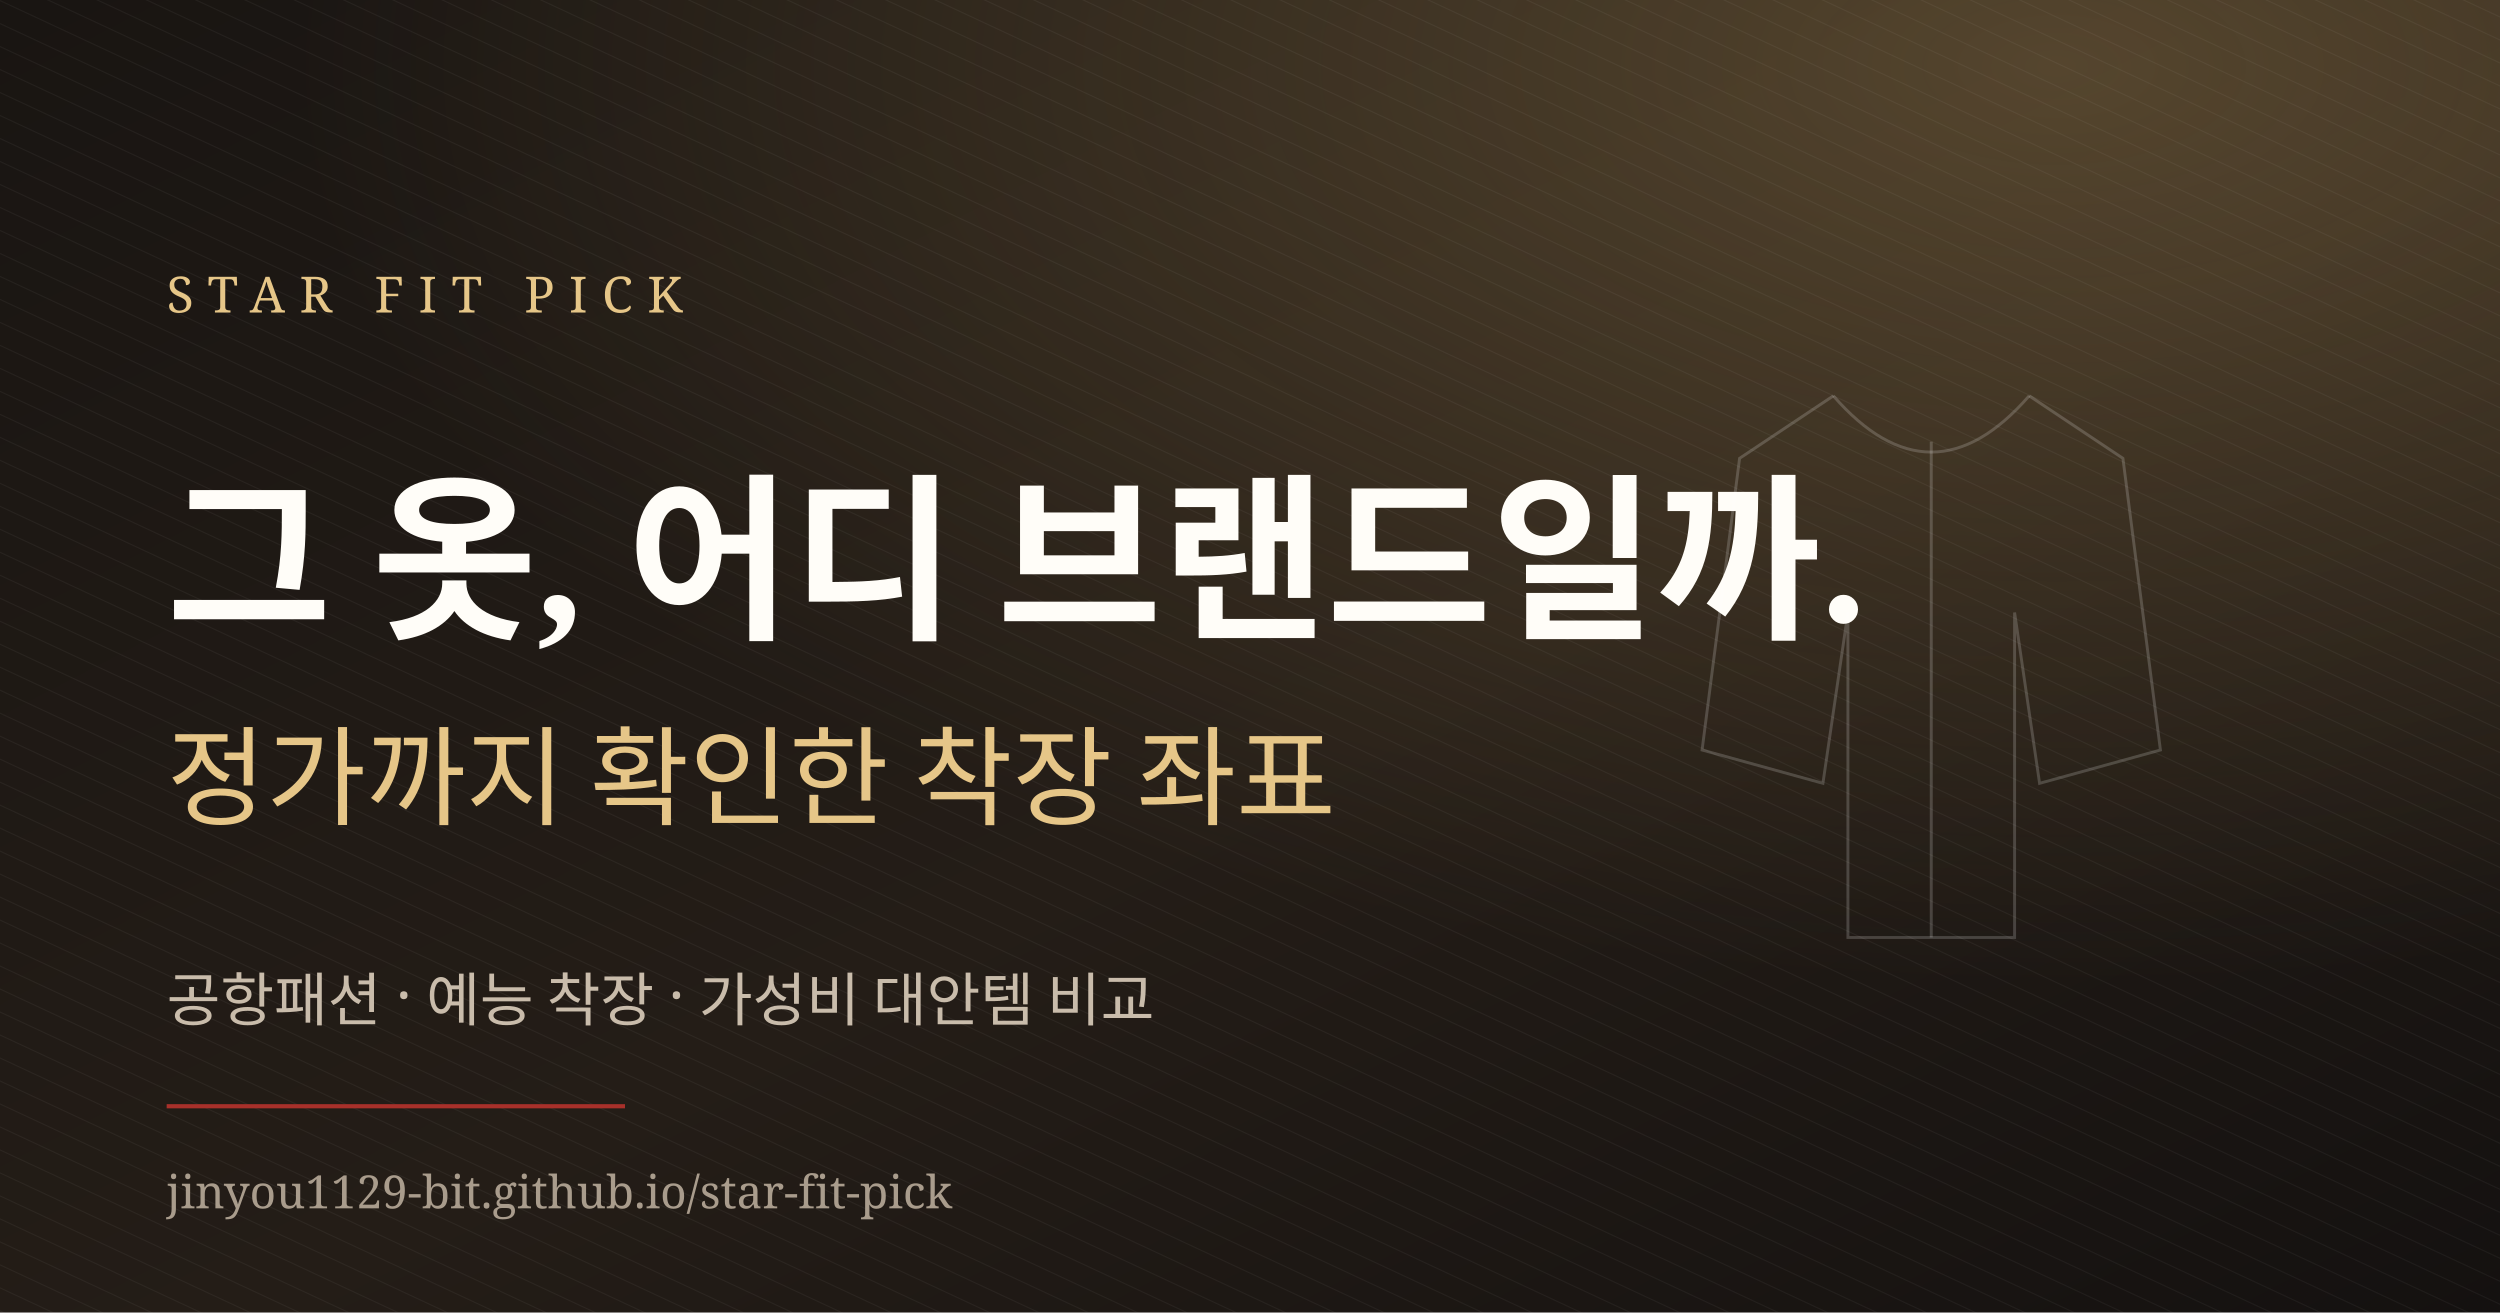
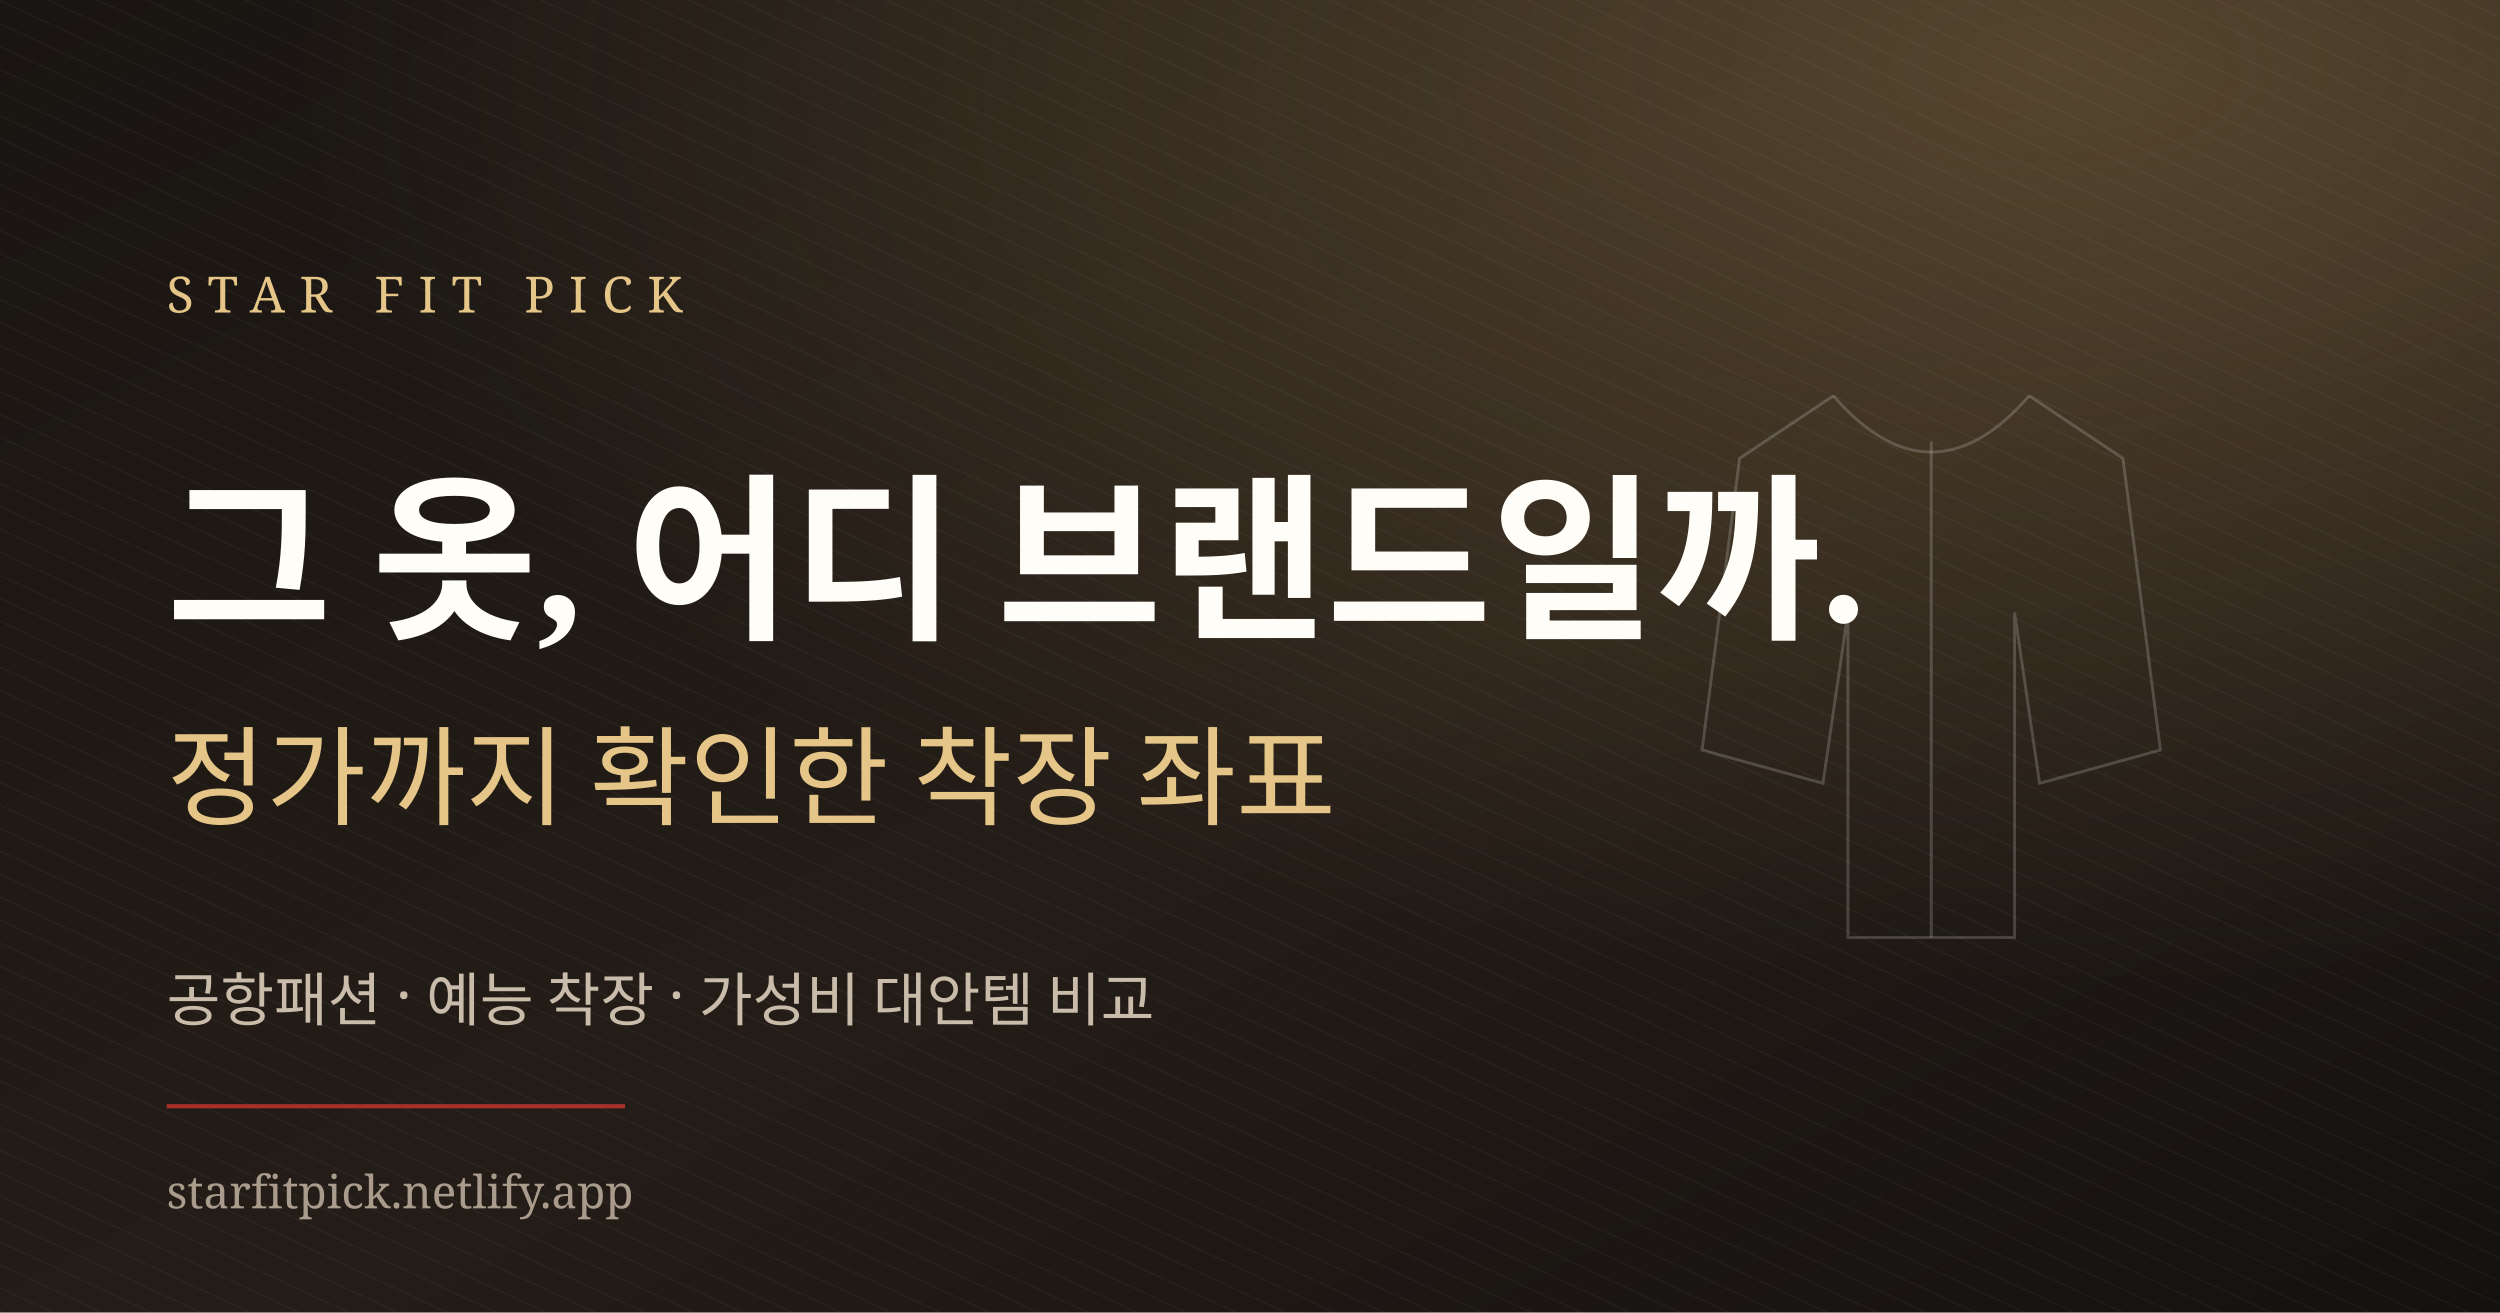
<svg xmlns="http://www.w3.org/2000/svg" width="1200" height="630" viewBox="0 0 1200 630">
  <defs>
    <linearGradient id="bg" x1="0" y1="0" x2="1" y2="1">
      <stop offset="0" stop-color="#191512" />
      <stop offset="0.55" stop-color="#241d17" />
      <stop offset="1" stop-color="#141110" />
    </linearGradient>
    <radialGradient id="glow" cx="0.82" cy="0.05" r="0.7">
      <stop offset="0" stop-color="#a98a55" stop-opacity="0.38" />
      <stop offset="1" stop-color="#a98a55" stop-opacity="0" />
    </radialGradient>
    <pattern id="lines" width="10" height="10" patternTransform="rotate(115)" patternUnits="userSpaceOnUse">
      <rect width="10" height="10" fill="none" />
      <line x1="0" y1="0" x2="0" y2="10" stroke="#ffffff" stroke-opacity="0.045" stroke-width="1" />
    </pattern>
  </defs>
  <rect width="1200" height="630" fill="url(#bg)" />
  <rect width="1200" height="630" fill="url(#glow)" />
  <rect width="1200" height="630" fill="url(#lines)" />
  <text x="80" y="150" fill="#e6c688" font-family="Georgia, serif" font-size="24" letter-spacing="7">STAR FIT PICK</text>
  <text x="80" y="300" fill="#fffdf8" font-family="Georgia, 'Times New Roman', serif" font-size="86" font-weight="bold">그 옷, 어디 브랜드일까.</text>
  <text x="80" y="392" fill="#e6c688" font-family="Georgia, 'Times New Roman', serif" font-size="52">정가까지 확인한 착장 좌표</text>
  <text x="80" y="490" fill="#c9bcab" font-family="Georgia, serif" font-size="28">공항패션 · 예능 착장 · 가성비 대안템 비교</text>
  <rect x="80" y="530" width="220" height="2" fill="#a8302a" />
-   <text x="80" y="580" fill="#a99c8c" font-family="Georgia, serif" font-size="22">jinyou1129-bit.github.io/star-fit-pick</text>
+   <text x="80" y="580" fill="#a99c8c" font-family="Georgia, serif" font-size="22">starfitpick.netlify.app</text>
  <g fill="none" stroke="#ffffff" stroke-opacity="0.18" stroke-width="1.4" transform="translate(905,300)">
    <path d="M-25-110 L-70-80 L-88 60 L-30 76 L-18-6 L-18 150 L62 150 L62-6 L74 76 L132 60 L114-80 L69-110" />
    <path d="M-25-110 Q22-56 69-110" />
    <path d="M22-88 L22 150" />
  </g>
</svg>
